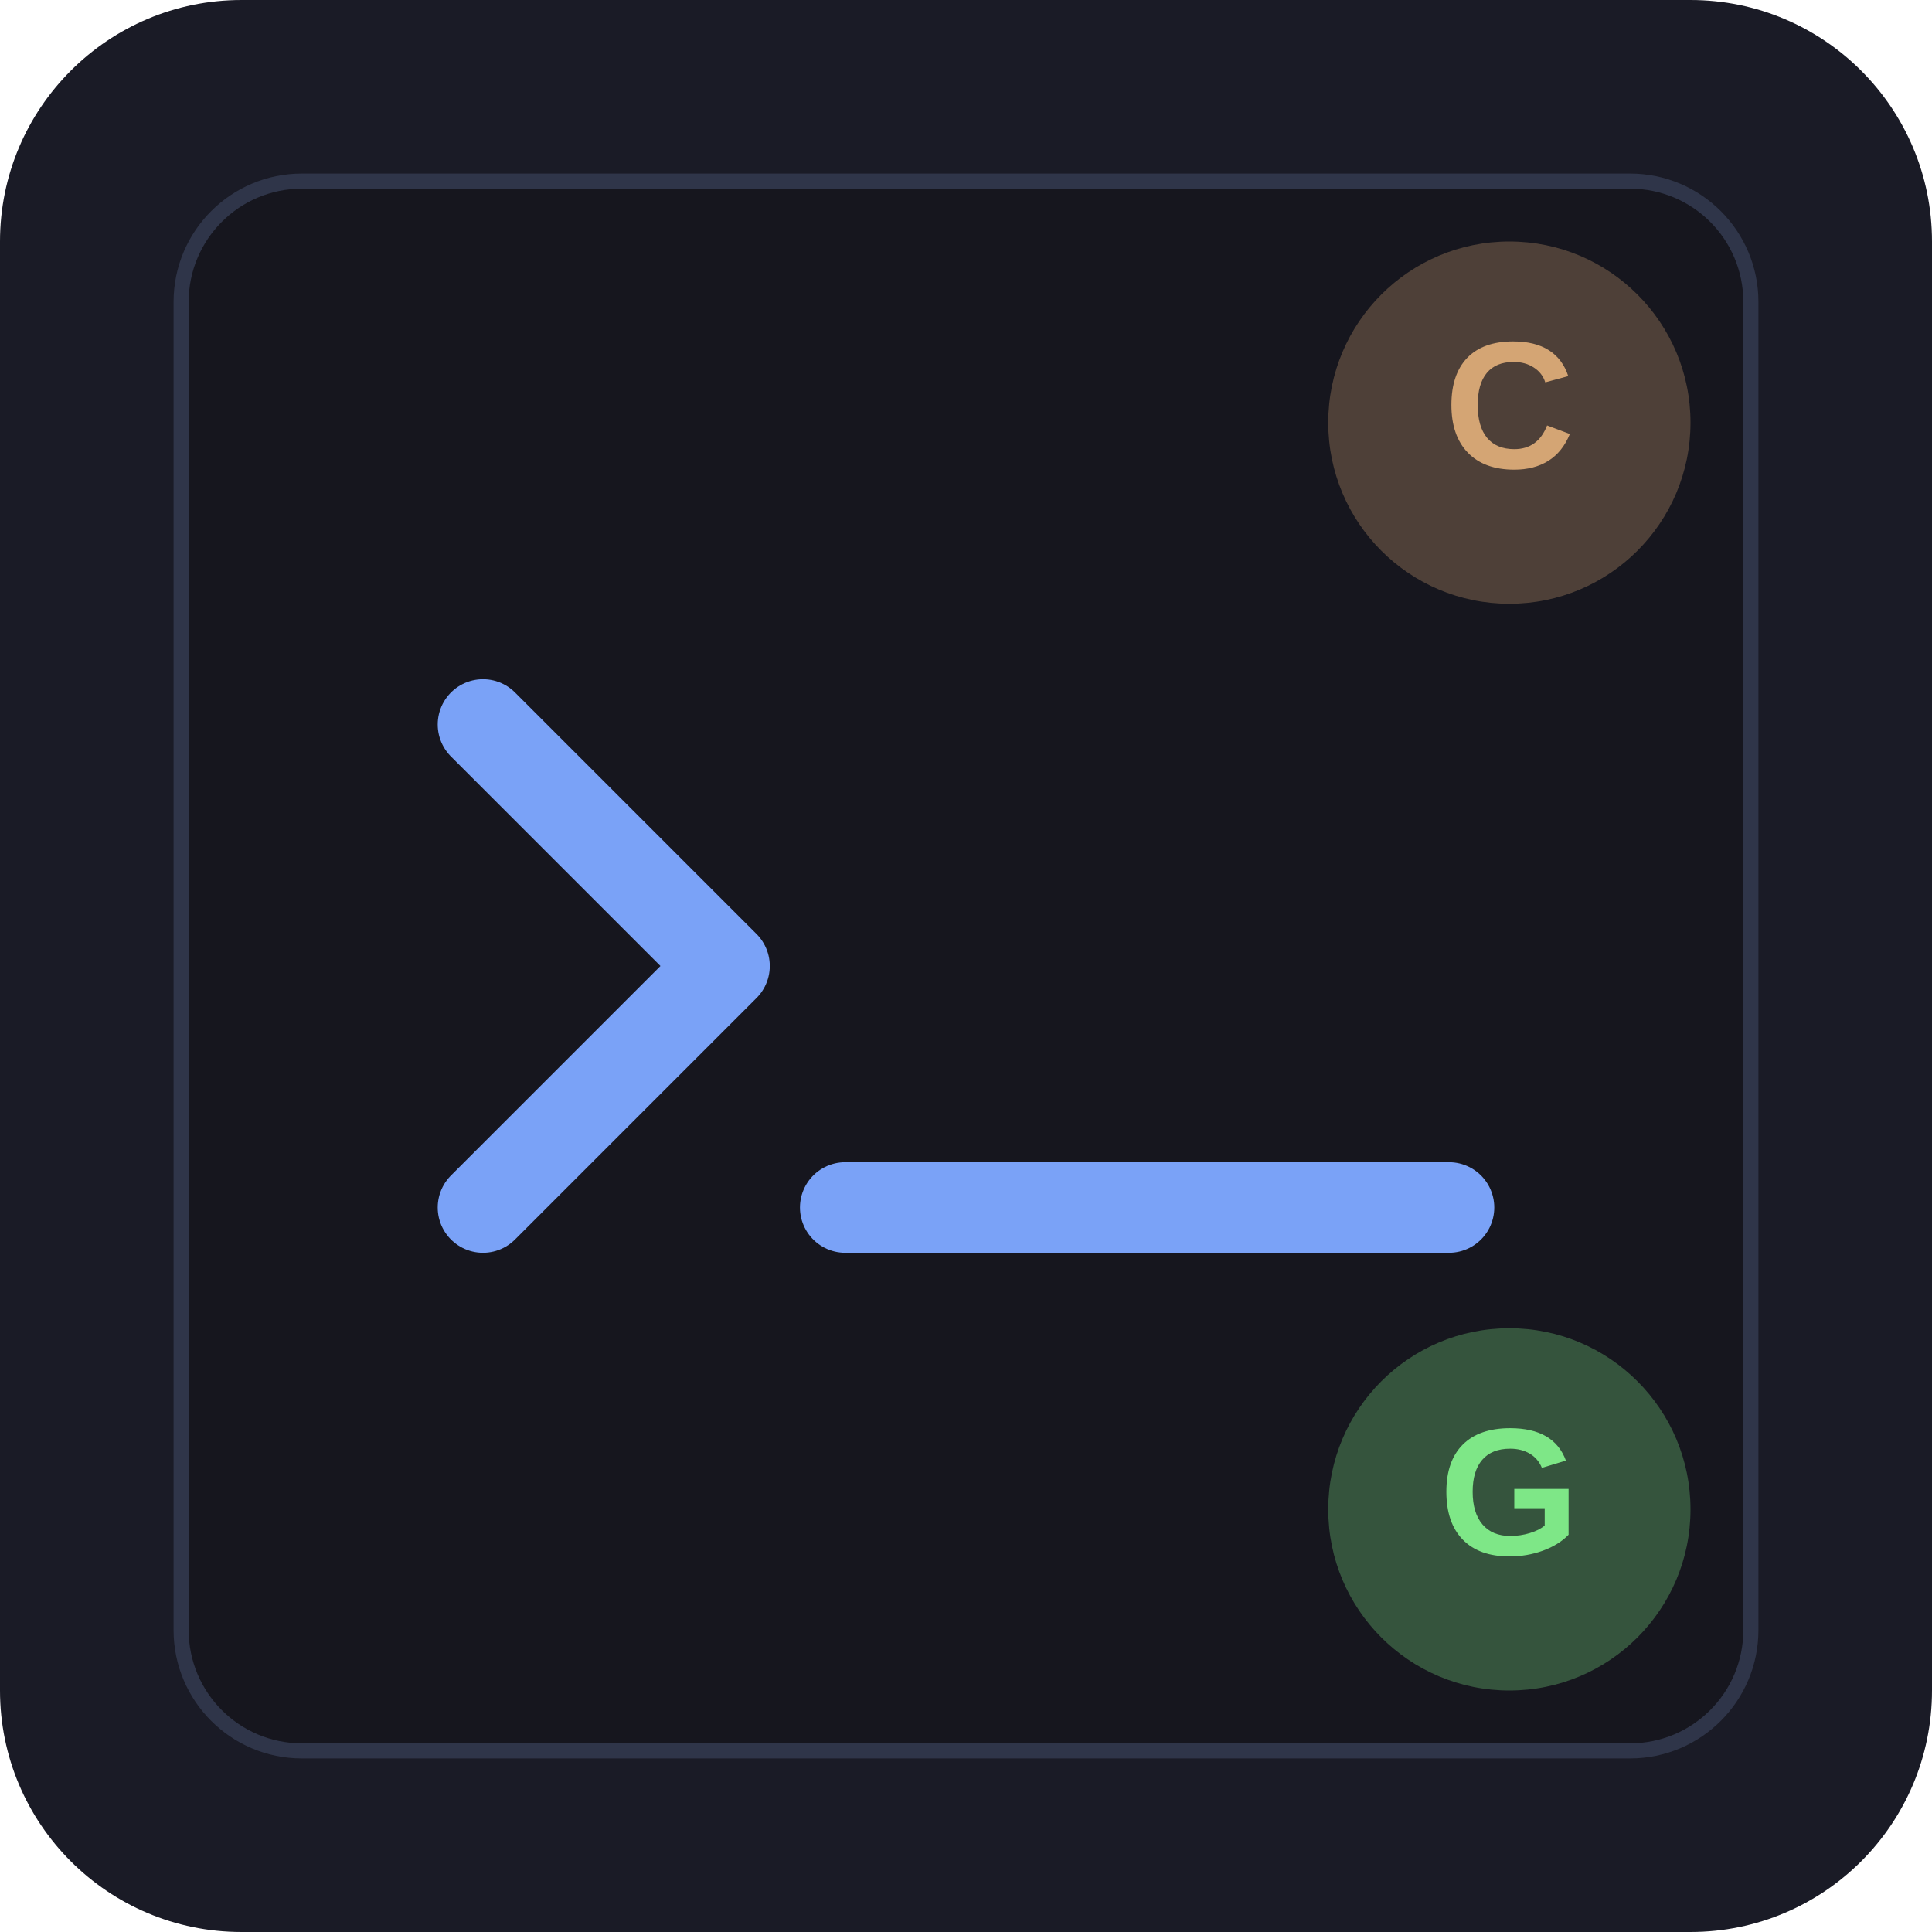
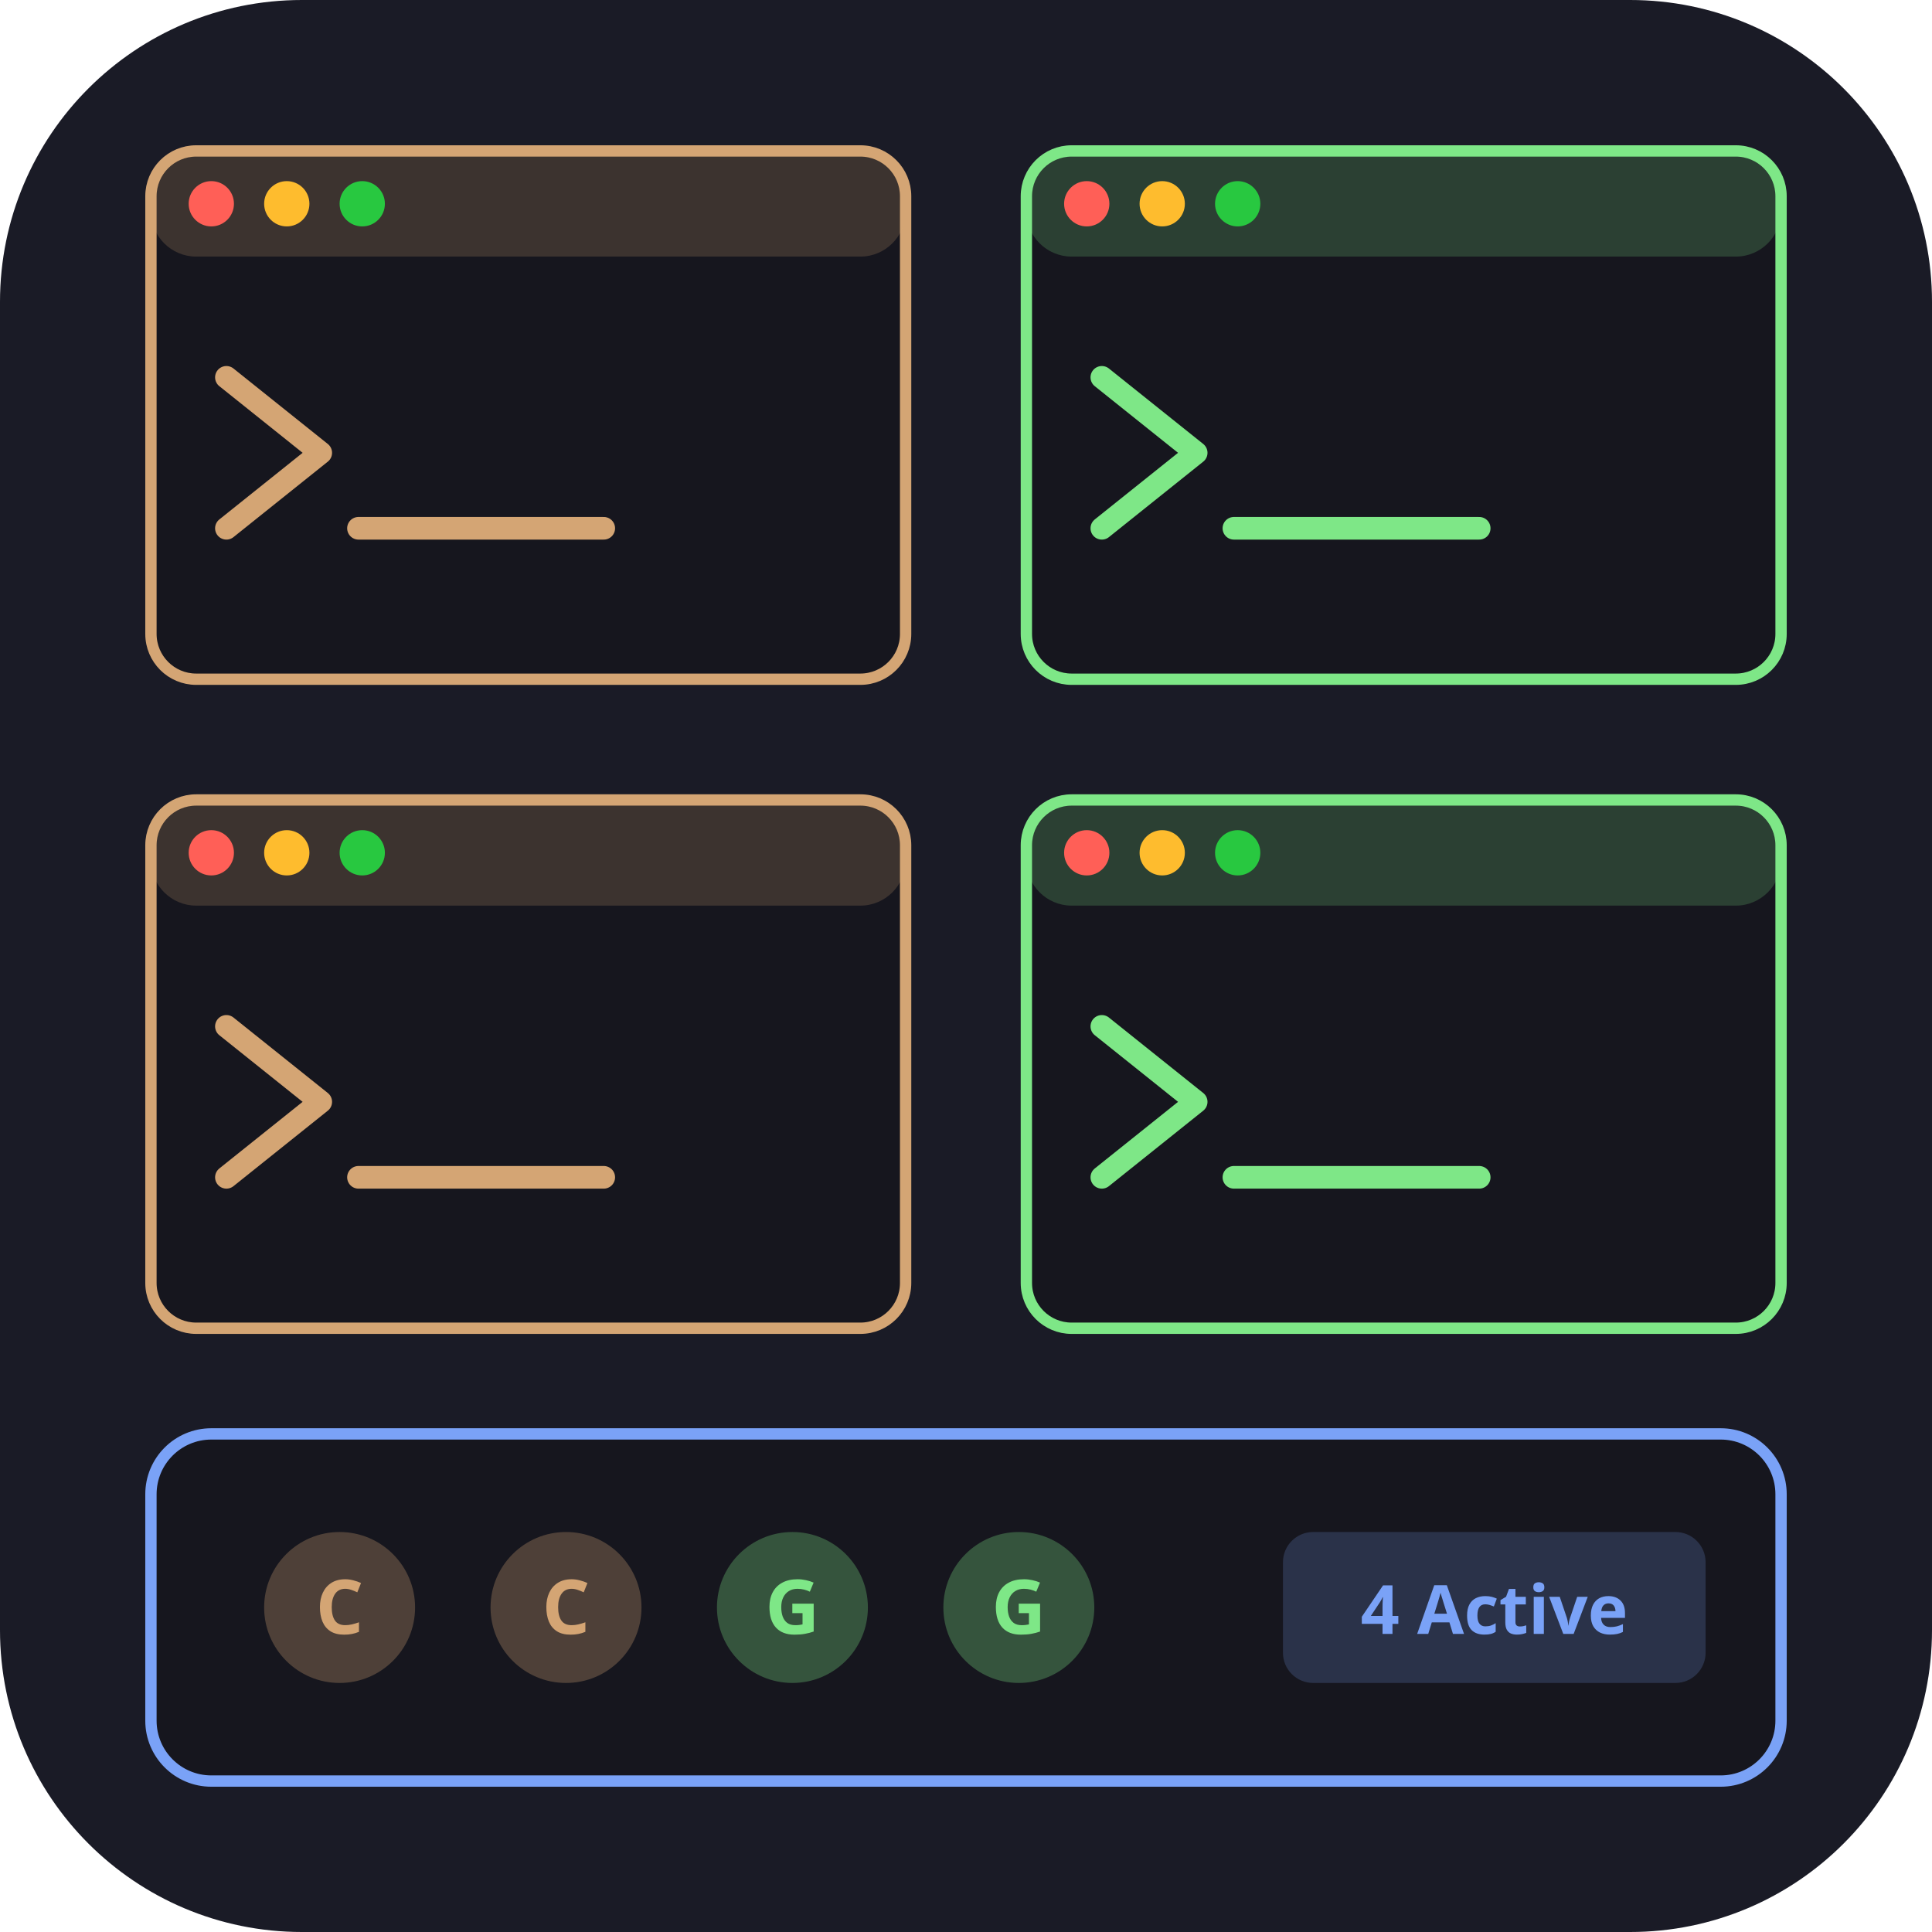
<svg xmlns="http://www.w3.org/2000/svg" viewBox="0 0 512 512">
-   <rect width="512" height="512" rx="64" fill="#1a1b26" />
-   <rect x="48" y="48" width="416" height="416" rx="32" fill="#16161e" stroke="#2f3549" stroke-width="4" />
-   <path d="M128 192 L192 256 L128 320" stroke="#7aa2f7" stroke-width="24" stroke-linecap="round" stroke-linejoin="round" fill="none" />
-   <line x1="224" y1="320" x2="384" y2="320" stroke="#7aa2f7" stroke-width="24" stroke-linecap="round" />
-   <circle cx="400" cy="112" r="48" fill="#d4a574" opacity="0.3" />
-   <text x="400" y="124" font-family="Arial, sans-serif" font-size="48" font-weight="bold" fill="#d4a574" text-anchor="middle">C</text>
-   <circle cx="400" cy="400" r="48" fill="#7ee787" opacity="0.3" />
-   <text x="400" y="412" font-family="Arial, sans-serif" font-size="48" font-weight="bold" fill="#7ee787" text-anchor="middle">G</text>
+   <rect width="512" height="512" rx="80" fill="#1a1b26" />
+   <rect x="40" y="40" width="200" height="140" rx="12" fill="#16161e" stroke="#d4a574" stroke-width="3" />
+   <rect x="40" y="40" width="200" height="28" rx="12" fill="#d4a574" opacity="0.2" />
+   <circle cx="56" cy="54" r="6" fill="#ff5f57" />
+   <circle cx="76" cy="54" r="6" fill="#febc2e" />
+   <circle cx="96" cy="54" r="6" fill="#28c840" />
+   <path d="M60 100 L85 120 L60 140" stroke="#d4a574" stroke-width="6" stroke-linecap="round" stroke-linejoin="round" fill="none" />
+   <line x1="95" y1="140" x2="160" y2="140" stroke="#d4a574" stroke-width="6" stroke-linecap="round" />
+   <rect x="272" y="40" width="200" height="140" rx="12" fill="#16161e" stroke="#7ee787" stroke-width="3" />
+   <rect x="272" y="40" width="200" height="28" rx="12" fill="#7ee787" opacity="0.2" />
+   <circle cx="288" cy="54" r="6" fill="#ff5f57" />
+   <circle cx="308" cy="54" r="6" fill="#febc2e" />
+   <circle cx="328" cy="54" r="6" fill="#28c840" />
+   <path d="M292 100 L317 120 L292 140" stroke="#7ee787" stroke-width="6" stroke-linecap="round" stroke-linejoin="round" fill="none" />
+   <line x1="327" y1="140" x2="392" y2="140" stroke="#7ee787" stroke-width="6" stroke-linecap="round" />
+   <rect x="40" y="212" width="200" height="140" rx="12" fill="#16161e" stroke="#d4a574" stroke-width="3" />
+   <rect x="40" y="212" width="200" height="28" rx="12" fill="#d4a574" opacity="0.2" />
+   <circle cx="56" cy="226" r="6" fill="#ff5f57" />
+   <circle cx="76" cy="226" r="6" fill="#febc2e" />
+   <circle cx="96" cy="226" r="6" fill="#28c840" />
+   <path d="M60 272 L85 292 L60 312" stroke="#d4a574" stroke-width="6" stroke-linecap="round" stroke-linejoin="round" fill="none" />
+   <line x1="95" y1="312" x2="160" y2="312" stroke="#d4a574" stroke-width="6" stroke-linecap="round" />
+   <rect x="272" y="212" width="200" height="140" rx="12" fill="#16161e" stroke="#7ee787" stroke-width="3" />
+   <rect x="272" y="212" width="200" height="28" rx="12" fill="#7ee787" opacity="0.2" />
+   <circle cx="288" cy="226" r="6" fill="#ff5f57" />
+   <circle cx="308" cy="226" r="6" fill="#febc2e" />
+   <circle cx="328" cy="226" r="6" fill="#28c840" />
+   <path d="M292 272 L317 292 L292 312" stroke="#7ee787" stroke-width="6" stroke-linecap="round" stroke-linejoin="round" fill="none" />
+   <line x1="327" y1="312" x2="392" y2="312" stroke="#7ee787" stroke-width="6" stroke-linecap="round" />
+   <rect x="40" y="380" width="432" height="92" rx="16" fill="#16161e" stroke="#7aa2f7" stroke-width="3" />
+   <circle cx="90" cy="426" r="20" fill="#d4a574" opacity="0.3" />
+   <text x="90" y="433" font-family="system-ui, sans-serif" font-size="20" font-weight="bold" fill="#d4a574" text-anchor="middle">C</text>
+   <circle cx="150" cy="426" r="20" fill="#d4a574" opacity="0.3" />
+   <text x="150" y="433" font-family="system-ui, sans-serif" font-size="20" font-weight="bold" fill="#d4a574" text-anchor="middle">C</text>
+   <circle cx="210" cy="426" r="20" fill="#7ee787" opacity="0.3" />
+   <text x="210" y="433" font-family="system-ui, sans-serif" font-size="20" font-weight="bold" fill="#7ee787" text-anchor="middle">G</text>
+   <circle cx="270" cy="426" r="20" fill="#7ee787" opacity="0.3" />
+   <text x="270" y="433" font-family="system-ui, sans-serif" font-size="20" font-weight="bold" fill="#7ee787" text-anchor="middle">G</text>
+   <rect x="340" y="406" width="112" height="40" rx="8" fill="#7aa2f7" opacity="0.2" />
+   <text x="396" y="433" font-family="system-ui, sans-serif" font-size="18" font-weight="600" fill="#7aa2f7" text-anchor="middle">4 Active</text>
</svg>
